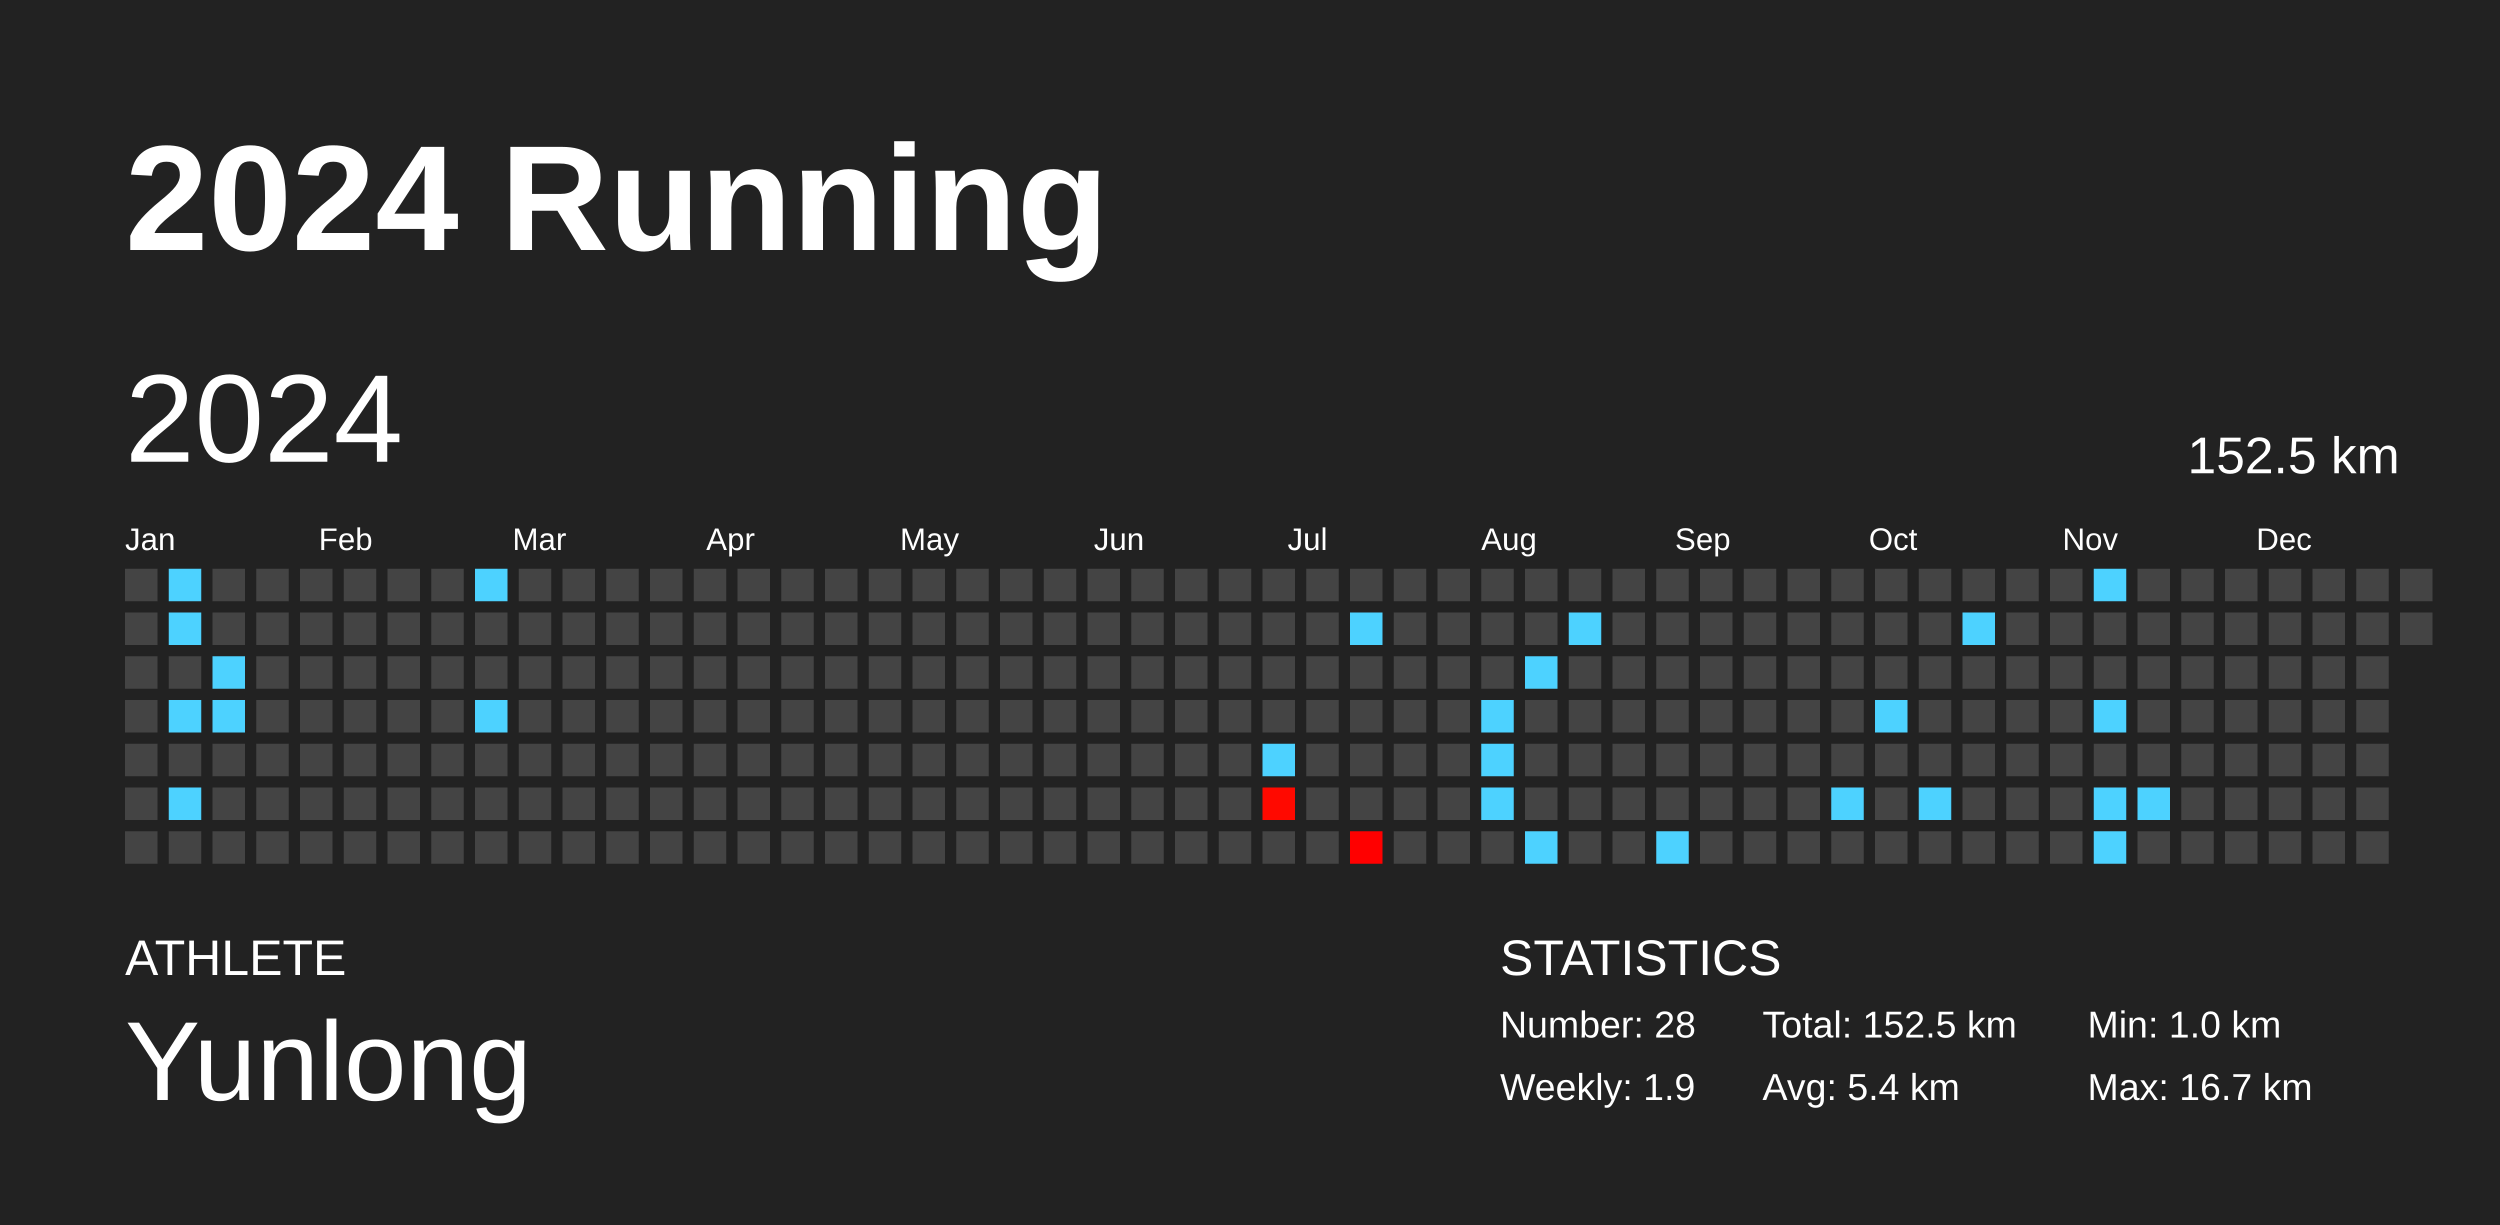
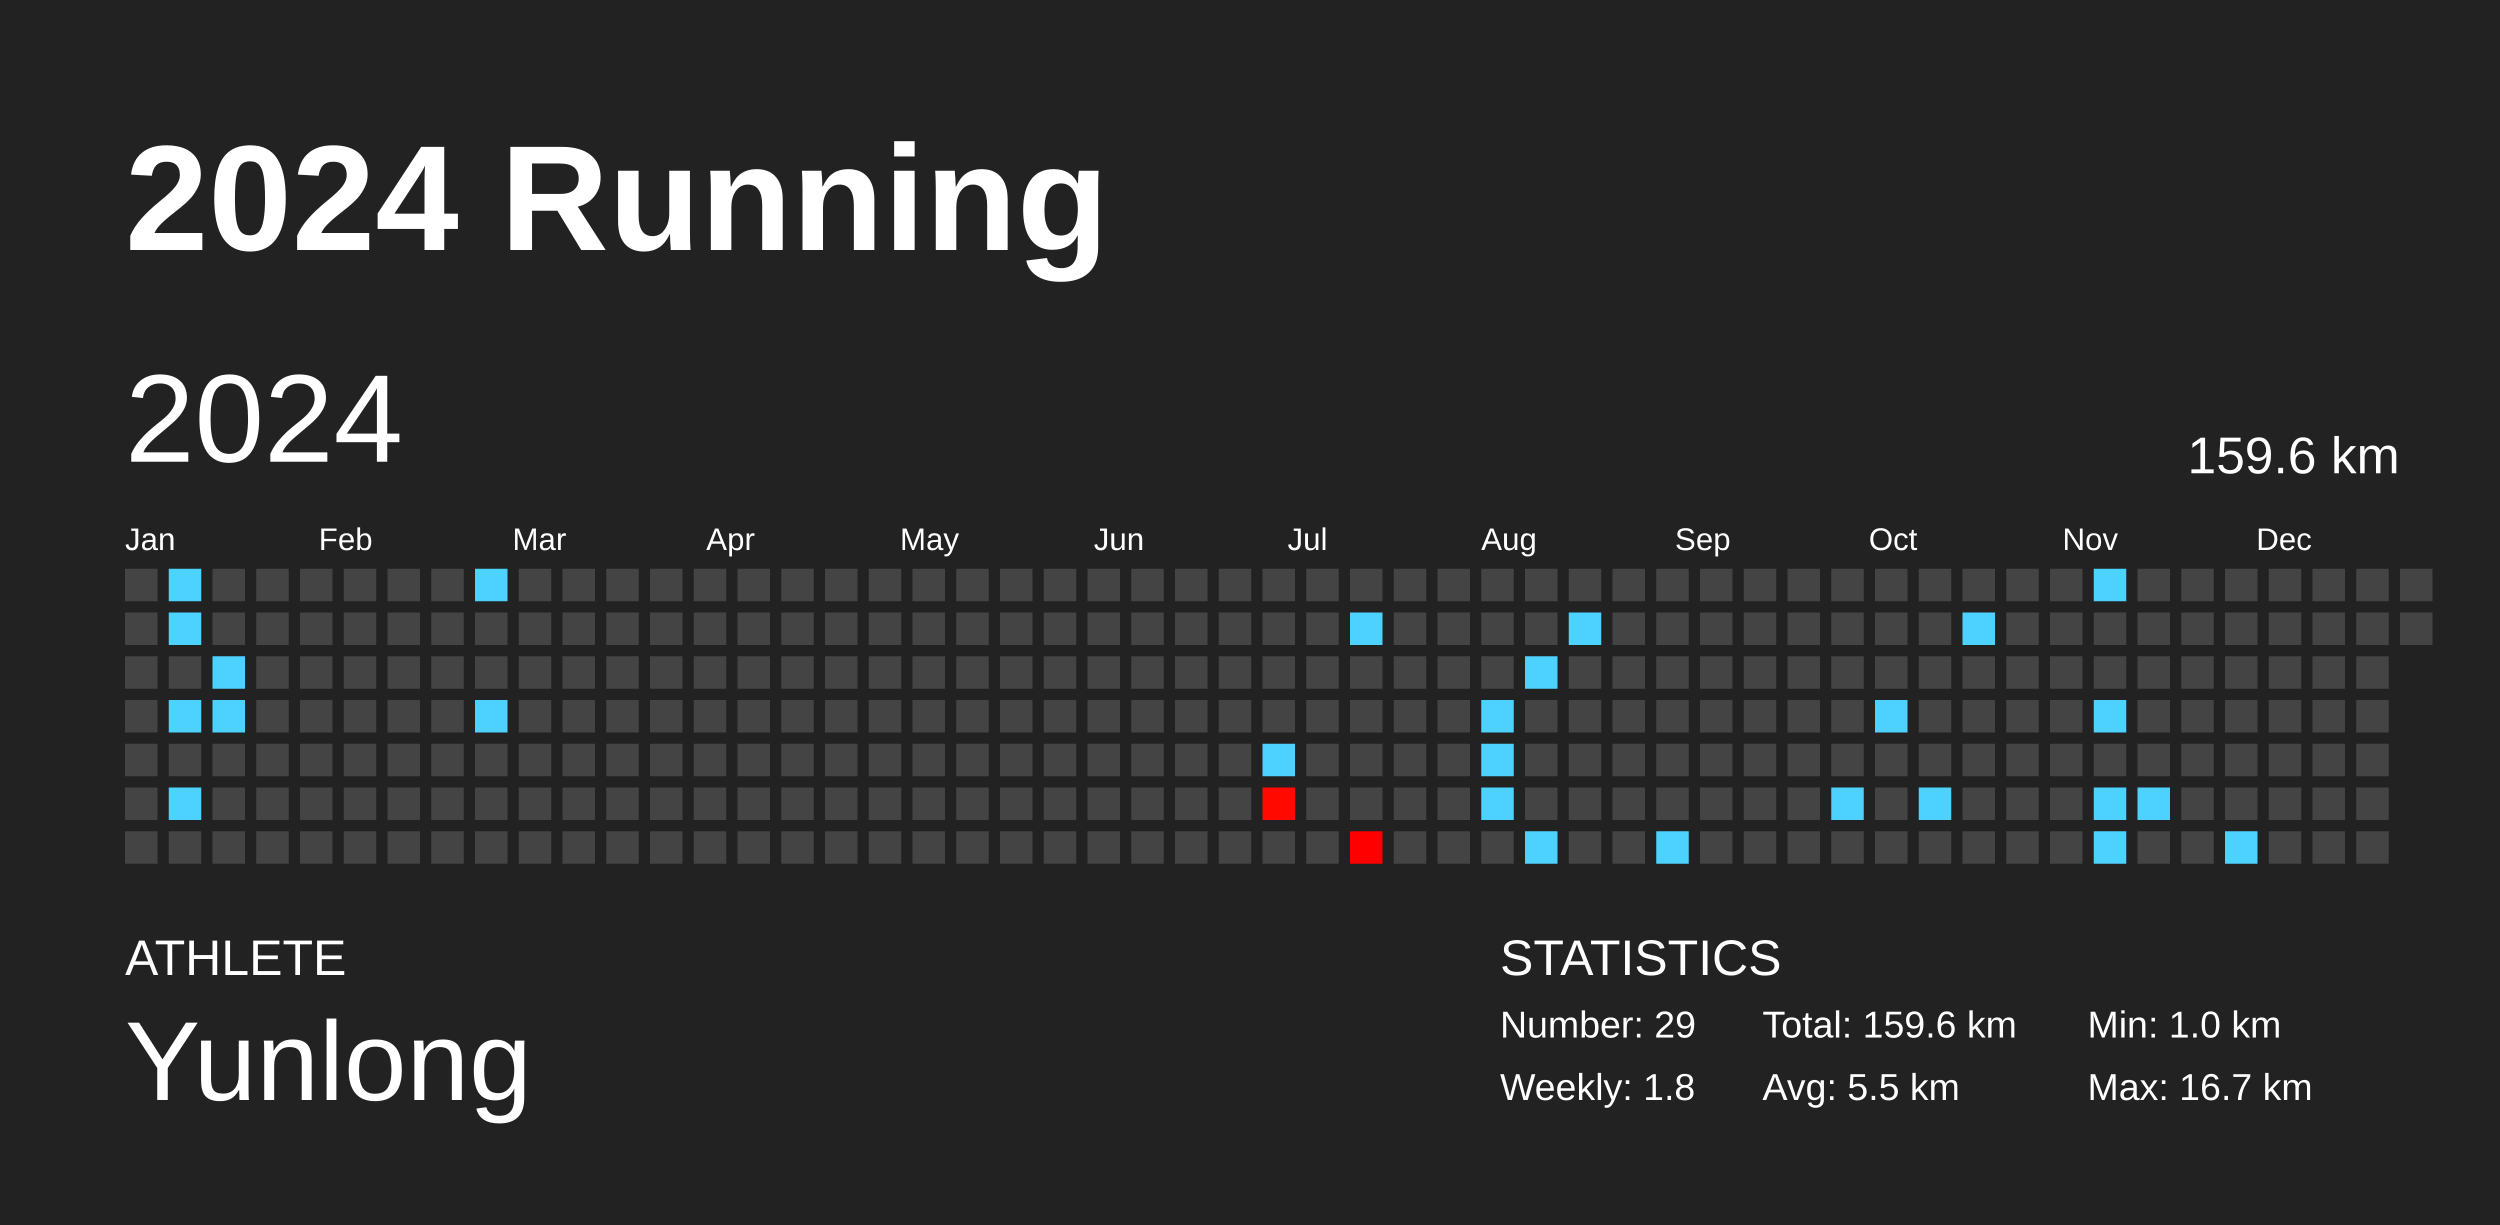
<svg xmlns="http://www.w3.org/2000/svg" baseProfile="full" height="98mm" version="1.1" viewBox="0,0,200,98" width="200mm">
  <defs />
  <rect fill="#222222" height="98" width="200" x="0" y="0" />
  <text fill="#FFFFFF" style="font-size:12px; font-family:Arial; font-weight:bold;" x="10" y="20">2024 Running</text>
  <text fill="#FFFFFF" style="font-size:4px; font-family:Arial" x="10" y="78">ATHLETE</text>
  <text fill="#FFFFFF" style="font-size:9px; font-family:Arial" x="10" y="88">Yunlong</text>
  <text fill="#FFFFFF" style="font-size:4px; font-family:Arial" x="120" y="78">STATISTICS</text>
-   <text fill="#FFFFFF" style="font-size:3px; font-family:Arial" x="120" y="83">Number: 28</text>
-   <text fill="#FFFFFF" style="font-size:3px; font-family:Arial" x="120" y="88">Weekly: 1.9</text>
-   <text fill="#FFFFFF" style="font-size:3px; font-family:Arial" x="141" y="83">Total: 152.5 km</text>
-   <text fill="#FFFFFF" style="font-size:3px; font-family:Arial" x="141" y="88">Avg: 5.4 km</text>
+   <text fill="#FFFFFF" style="font-size:3px; font-family:Arial" x="120" y="83">Number: 29</text>
+   <text fill="#FFFFFF" style="font-size:3px; font-family:Arial" x="120" y="88">Weekly: 1.8</text>
+   <text fill="#FFFFFF" style="font-size:3px; font-family:Arial" x="141" y="83">Total: 159.6 km</text>
+   <text fill="#FFFFFF" style="font-size:3px; font-family:Arial" x="141" y="88">Avg: 5.5 km</text>
  <text fill="#FFFFFF" style="font-size:3px; font-family:Arial" x="167" y="83">Min: 1.0 km</text>
  <text fill="#FFFFFF" style="font-size:3px; font-family:Arial" x="167" y="88">Max: 16.7 km</text>
  <text dominant-baseline="hanging" fill="#FFFFFF" style="font-size:10.0px; font-family:Arial;" x="10" y="30">2024</text>
-   <text dominant-baseline="hanging" fill="#FFFFFF" style="font-size:4.125px; font-family:Arial;" x="175" y="35">152.5 km</text>
+   <text dominant-baseline="hanging" fill="#FFFFFF" style="font-size:4.125px; font-family:Arial;" x="175" y="35">159.6 km</text>
  <text fill="#FFFFFF" style="font-size:2.5px; font-family:Arial" x="10.0" y="44">Jan</text>
  <text fill="#FFFFFF" style="font-size:2.5px; font-family:Arial" x="25.5" y="44">Feb</text>
  <text fill="#FFFFFF" style="font-size:2.5px; font-family:Arial" x="41.0" y="44">Mar</text>
  <text fill="#FFFFFF" style="font-size:2.5px; font-family:Arial" x="56.5" y="44">Apr</text>
  <text fill="#FFFFFF" style="font-size:2.5px; font-family:Arial" x="72.0" y="44">May</text>
  <text fill="#FFFFFF" style="font-size:2.5px; font-family:Arial" x="87.5" y="44">Jun</text>
  <text fill="#FFFFFF" style="font-size:2.5px; font-family:Arial" x="103.0" y="44">Jul</text>
  <text fill="#FFFFFF" style="font-size:2.5px; font-family:Arial" x="118.5" y="44">Aug</text>
  <text fill="#FFFFFF" style="font-size:2.5px; font-family:Arial" x="134.0" y="44">Sep</text>
  <text fill="#FFFFFF" style="font-size:2.5px; font-family:Arial" x="149.5" y="44">Oct</text>
  <text fill="#FFFFFF" style="font-size:2.5px; font-family:Arial" x="165.0" y="44">Nov</text>
  <text fill="#FFFFFF" style="font-size:2.5px; font-family:Arial" x="180.5" y="44">Dec</text>
  <rect fill="#444444" height="2.6" width="2.6" x="10.0" y="45.5" />
  <rect fill="#444444" height="2.6" width="2.6" x="10.0" y="49.0" />
  <rect fill="#444444" height="2.6" width="2.6" x="10.0" y="52.5" />
  <rect fill="#444444" height="2.6" width="2.6" x="10.0" y="56.0" />
  <rect fill="#444444" height="2.6" width="2.6" x="10.0" y="59.5" />
  <rect fill="#444444" height="2.6" width="2.6" x="10.0" y="63.0" />
  <rect fill="#444444" height="2.6" width="2.6" x="10.0" y="66.5" />
  <rect fill="#4dd2ff" height="2.6" width="2.6" x="13.5" y="45.5" />
  <rect fill="#4dd2ff" height="2.6" width="2.6" x="13.5" y="49.0" />
  <rect fill="#444444" height="2.6" width="2.6" x="13.5" y="52.5" />
  <rect fill="#4dd2ff" height="2.6" width="2.6" x="13.5" y="56.0" />
  <rect fill="#444444" height="2.6" width="2.6" x="13.5" y="59.5" />
  <rect fill="#4dd2ff" height="2.6" width="2.6" x="13.5" y="63.0" />
  <rect fill="#444444" height="2.6" width="2.6" x="13.5" y="66.5" />
  <rect fill="#444444" height="2.6" width="2.6" x="17.0" y="45.5" />
  <rect fill="#444444" height="2.6" width="2.6" x="17.0" y="49.0" />
  <rect fill="#4dd2ff" height="2.6" width="2.6" x="17.0" y="52.5" />
  <rect fill="#4dd2ff" height="2.6" width="2.6" x="17.0" y="56.0" />
  <rect fill="#444444" height="2.6" width="2.6" x="17.0" y="59.5" />
  <rect fill="#444444" height="2.6" width="2.6" x="17.0" y="63.0" />
  <rect fill="#444444" height="2.6" width="2.6" x="17.0" y="66.5" />
  <rect fill="#444444" height="2.6" width="2.6" x="20.5" y="45.5" />
  <rect fill="#444444" height="2.6" width="2.6" x="20.5" y="49.0" />
  <rect fill="#444444" height="2.6" width="2.6" x="20.5" y="52.5" />
  <rect fill="#444444" height="2.6" width="2.6" x="20.5" y="56.0" />
  <rect fill="#444444" height="2.6" width="2.6" x="20.5" y="59.5" />
  <rect fill="#444444" height="2.6" width="2.6" x="20.5" y="63.0" />
  <rect fill="#444444" height="2.6" width="2.6" x="20.5" y="66.5" />
  <rect fill="#444444" height="2.6" width="2.6" x="24.0" y="45.5" />
  <rect fill="#444444" height="2.6" width="2.6" x="24.0" y="49.0" />
  <rect fill="#444444" height="2.6" width="2.6" x="24.0" y="52.5" />
  <rect fill="#444444" height="2.6" width="2.6" x="24.0" y="56.0" />
  <rect fill="#444444" height="2.6" width="2.6" x="24.0" y="59.5" />
  <rect fill="#444444" height="2.6" width="2.6" x="24.0" y="63.0" />
  <rect fill="#444444" height="2.6" width="2.6" x="24.0" y="66.5" />
  <rect fill="#444444" height="2.6" width="2.6" x="27.5" y="45.5" />
  <rect fill="#444444" height="2.6" width="2.6" x="27.5" y="49.0" />
  <rect fill="#444444" height="2.6" width="2.6" x="27.5" y="52.5" />
  <rect fill="#444444" height="2.6" width="2.6" x="27.5" y="56.0" />
  <rect fill="#444444" height="2.6" width="2.6" x="27.5" y="59.5" />
  <rect fill="#444444" height="2.6" width="2.6" x="27.5" y="63.0" />
  <rect fill="#444444" height="2.6" width="2.6" x="27.5" y="66.5" />
  <rect fill="#444444" height="2.6" width="2.6" x="31.0" y="45.5" />
  <rect fill="#444444" height="2.6" width="2.6" x="31.0" y="49.0" />
  <rect fill="#444444" height="2.6" width="2.6" x="31.0" y="52.5" />
  <rect fill="#444444" height="2.6" width="2.6" x="31.0" y="56.0" />
  <rect fill="#444444" height="2.6" width="2.6" x="31.0" y="59.5" />
  <rect fill="#444444" height="2.6" width="2.6" x="31.0" y="63.0" />
  <rect fill="#444444" height="2.6" width="2.6" x="31.0" y="66.5" />
  <rect fill="#444444" height="2.6" width="2.6" x="34.5" y="45.5" />
  <rect fill="#444444" height="2.6" width="2.6" x="34.5" y="49.0" />
  <rect fill="#444444" height="2.6" width="2.6" x="34.5" y="52.5" />
  <rect fill="#444444" height="2.6" width="2.6" x="34.5" y="56.0" />
  <rect fill="#444444" height="2.6" width="2.6" x="34.5" y="59.5" />
  <rect fill="#444444" height="2.6" width="2.6" x="34.5" y="63.0" />
  <rect fill="#444444" height="2.6" width="2.6" x="34.5" y="66.5" />
  <rect fill="#4dd2ff" height="2.6" width="2.6" x="38.0" y="45.5" />
  <rect fill="#444444" height="2.6" width="2.6" x="38.0" y="49.0" />
  <rect fill="#444444" height="2.6" width="2.6" x="38.0" y="52.5" />
  <rect fill="#4dd2ff" height="2.6" width="2.6" x="38.0" y="56.0" />
  <rect fill="#444444" height="2.6" width="2.6" x="38.0" y="59.5" />
  <rect fill="#444444" height="2.6" width="2.6" x="38.0" y="63.0" />
  <rect fill="#444444" height="2.6" width="2.6" x="38.0" y="66.5" />
  <rect fill="#444444" height="2.6" width="2.6" x="41.5" y="45.5" />
  <rect fill="#444444" height="2.6" width="2.6" x="41.5" y="49.0" />
  <rect fill="#444444" height="2.6" width="2.6" x="41.5" y="52.5" />
  <rect fill="#444444" height="2.6" width="2.6" x="41.5" y="56.0" />
  <rect fill="#444444" height="2.6" width="2.6" x="41.5" y="59.5" />
  <rect fill="#444444" height="2.6" width="2.6" x="41.5" y="63.0" />
  <rect fill="#444444" height="2.6" width="2.6" x="41.5" y="66.5" />
  <rect fill="#444444" height="2.6" width="2.6" x="45.0" y="45.5" />
  <rect fill="#444444" height="2.6" width="2.6" x="45.0" y="49.0" />
  <rect fill="#444444" height="2.6" width="2.6" x="45.0" y="52.5" />
  <rect fill="#444444" height="2.6" width="2.6" x="45.0" y="56.0" />
  <rect fill="#444444" height="2.6" width="2.6" x="45.0" y="59.5" />
  <rect fill="#444444" height="2.6" width="2.6" x="45.0" y="63.0" />
  <rect fill="#444444" height="2.6" width="2.6" x="45.0" y="66.5" />
  <rect fill="#444444" height="2.6" width="2.6" x="48.5" y="45.5" />
  <rect fill="#444444" height="2.6" width="2.6" x="48.5" y="49.0" />
  <rect fill="#444444" height="2.6" width="2.6" x="48.5" y="52.5" />
  <rect fill="#444444" height="2.6" width="2.6" x="48.5" y="56.0" />
  <rect fill="#444444" height="2.6" width="2.6" x="48.5" y="59.5" />
  <rect fill="#444444" height="2.6" width="2.6" x="48.5" y="63.0" />
  <rect fill="#444444" height="2.6" width="2.6" x="48.5" y="66.5" />
  <rect fill="#444444" height="2.6" width="2.6" x="52.0" y="45.5" />
  <rect fill="#444444" height="2.6" width="2.6" x="52.0" y="49.0" />
  <rect fill="#444444" height="2.6" width="2.6" x="52.0" y="52.5" />
  <rect fill="#444444" height="2.6" width="2.6" x="52.0" y="56.0" />
  <rect fill="#444444" height="2.6" width="2.6" x="52.0" y="59.5" />
  <rect fill="#444444" height="2.6" width="2.6" x="52.0" y="63.0" />
  <rect fill="#444444" height="2.6" width="2.6" x="52.0" y="66.5" />
  <rect fill="#444444" height="2.6" width="2.6" x="55.5" y="45.5" />
  <rect fill="#444444" height="2.6" width="2.6" x="55.5" y="49.0" />
  <rect fill="#444444" height="2.6" width="2.6" x="55.5" y="52.5" />
  <rect fill="#444444" height="2.6" width="2.6" x="55.5" y="56.0" />
  <rect fill="#444444" height="2.6" width="2.6" x="55.5" y="59.5" />
  <rect fill="#444444" height="2.6" width="2.6" x="55.5" y="63.0" />
  <rect fill="#444444" height="2.6" width="2.6" x="55.5" y="66.5" />
  <rect fill="#444444" height="2.6" width="2.6" x="59.0" y="45.5" />
  <rect fill="#444444" height="2.6" width="2.6" x="59.0" y="49.0" />
  <rect fill="#444444" height="2.6" width="2.6" x="59.0" y="52.5" />
  <rect fill="#444444" height="2.6" width="2.6" x="59.0" y="56.0" />
  <rect fill="#444444" height="2.6" width="2.6" x="59.0" y="59.5" />
  <rect fill="#444444" height="2.6" width="2.6" x="59.0" y="63.0" />
  <rect fill="#444444" height="2.6" width="2.6" x="59.0" y="66.5" />
  <rect fill="#444444" height="2.6" width="2.6" x="62.5" y="45.5" />
  <rect fill="#444444" height="2.6" width="2.6" x="62.5" y="49.0" />
  <rect fill="#444444" height="2.6" width="2.6" x="62.5" y="52.5" />
  <rect fill="#444444" height="2.6" width="2.6" x="62.5" y="56.0" />
  <rect fill="#444444" height="2.6" width="2.6" x="62.5" y="59.5" />
  <rect fill="#444444" height="2.6" width="2.6" x="62.5" y="63.0" />
  <rect fill="#444444" height="2.6" width="2.6" x="62.5" y="66.5" />
  <rect fill="#444444" height="2.6" width="2.6" x="66.0" y="45.5" />
  <rect fill="#444444" height="2.6" width="2.6" x="66.0" y="49.0" />
  <rect fill="#444444" height="2.6" width="2.6" x="66.0" y="52.5" />
  <rect fill="#444444" height="2.6" width="2.6" x="66.0" y="56.0" />
  <rect fill="#444444" height="2.6" width="2.6" x="66.0" y="59.5" />
  <rect fill="#444444" height="2.6" width="2.6" x="66.0" y="63.0" />
  <rect fill="#444444" height="2.6" width="2.6" x="66.0" y="66.5" />
  <rect fill="#444444" height="2.6" width="2.6" x="69.5" y="45.5" />
  <rect fill="#444444" height="2.6" width="2.6" x="69.5" y="49.0" />
  <rect fill="#444444" height="2.6" width="2.6" x="69.5" y="52.5" />
  <rect fill="#444444" height="2.6" width="2.6" x="69.5" y="56.0" />
  <rect fill="#444444" height="2.6" width="2.6" x="69.5" y="59.5" />
  <rect fill="#444444" height="2.6" width="2.6" x="69.5" y="63.0" />
  <rect fill="#444444" height="2.6" width="2.6" x="69.5" y="66.5" />
  <rect fill="#444444" height="2.6" width="2.6" x="73.0" y="45.5" />
  <rect fill="#444444" height="2.6" width="2.6" x="73.0" y="49.0" />
  <rect fill="#444444" height="2.6" width="2.6" x="73.0" y="52.5" />
  <rect fill="#444444" height="2.6" width="2.6" x="73.0" y="56.0" />
  <rect fill="#444444" height="2.6" width="2.6" x="73.0" y="59.5" />
  <rect fill="#444444" height="2.6" width="2.6" x="73.0" y="63.0" />
  <rect fill="#444444" height="2.6" width="2.6" x="73.0" y="66.5" />
  <rect fill="#444444" height="2.6" width="2.6" x="76.5" y="45.5" />
  <rect fill="#444444" height="2.6" width="2.6" x="76.5" y="49.0" />
  <rect fill="#444444" height="2.6" width="2.6" x="76.5" y="52.5" />
  <rect fill="#444444" height="2.6" width="2.6" x="76.5" y="56.0" />
  <rect fill="#444444" height="2.6" width="2.6" x="76.5" y="59.5" />
  <rect fill="#444444" height="2.6" width="2.6" x="76.5" y="63.0" />
  <rect fill="#444444" height="2.6" width="2.6" x="76.5" y="66.5" />
  <rect fill="#444444" height="2.6" width="2.6" x="80.0" y="45.5" />
  <rect fill="#444444" height="2.6" width="2.6" x="80.0" y="49.0" />
  <rect fill="#444444" height="2.6" width="2.6" x="80.0" y="52.5" />
  <rect fill="#444444" height="2.6" width="2.6" x="80.0" y="56.0" />
  <rect fill="#444444" height="2.6" width="2.6" x="80.0" y="59.5" />
  <rect fill="#444444" height="2.6" width="2.6" x="80.0" y="63.0" />
  <rect fill="#444444" height="2.6" width="2.6" x="80.0" y="66.5" />
  <rect fill="#444444" height="2.6" width="2.6" x="83.5" y="45.5" />
  <rect fill="#444444" height="2.6" width="2.6" x="83.5" y="49.0" />
  <rect fill="#444444" height="2.6" width="2.6" x="83.5" y="52.5" />
  <rect fill="#444444" height="2.6" width="2.6" x="83.5" y="56.0" />
  <rect fill="#444444" height="2.6" width="2.6" x="83.5" y="59.5" />
  <rect fill="#444444" height="2.6" width="2.6" x="83.5" y="63.0" />
  <rect fill="#444444" height="2.6" width="2.6" x="83.5" y="66.5" />
  <rect fill="#444444" height="2.6" width="2.6" x="87.0" y="45.5" />
  <rect fill="#444444" height="2.6" width="2.6" x="87.0" y="49.0" />
  <rect fill="#444444" height="2.6" width="2.6" x="87.0" y="52.5" />
  <rect fill="#444444" height="2.6" width="2.6" x="87.0" y="56.0" />
  <rect fill="#444444" height="2.6" width="2.6" x="87.0" y="59.5" />
  <rect fill="#444444" height="2.6" width="2.6" x="87.0" y="63.0" />
  <rect fill="#444444" height="2.6" width="2.6" x="87.0" y="66.5" />
  <rect fill="#444444" height="2.6" width="2.6" x="90.5" y="45.5" />
  <rect fill="#444444" height="2.6" width="2.6" x="90.5" y="49.0" />
  <rect fill="#444444" height="2.6" width="2.6" x="90.5" y="52.5" />
  <rect fill="#444444" height="2.6" width="2.6" x="90.5" y="56.0" />
  <rect fill="#444444" height="2.6" width="2.6" x="90.5" y="59.5" />
  <rect fill="#444444" height="2.6" width="2.6" x="90.5" y="63.0" />
  <rect fill="#444444" height="2.6" width="2.6" x="90.5" y="66.5" />
  <rect fill="#444444" height="2.6" width="2.6" x="94.0" y="45.5" />
  <rect fill="#444444" height="2.6" width="2.6" x="94.0" y="49.0" />
  <rect fill="#444444" height="2.6" width="2.6" x="94.0" y="52.5" />
  <rect fill="#444444" height="2.6" width="2.6" x="94.0" y="56.0" />
  <rect fill="#444444" height="2.6" width="2.6" x="94.0" y="59.5" />
  <rect fill="#444444" height="2.6" width="2.6" x="94.0" y="63.0" />
  <rect fill="#444444" height="2.6" width="2.6" x="94.0" y="66.5" />
  <rect fill="#444444" height="2.6" width="2.6" x="97.5" y="45.5" />
  <rect fill="#444444" height="2.6" width="2.6" x="97.5" y="49.0" />
  <rect fill="#444444" height="2.6" width="2.6" x="97.5" y="52.5" />
  <rect fill="#444444" height="2.6" width="2.6" x="97.5" y="56.0" />
  <rect fill="#444444" height="2.6" width="2.6" x="97.5" y="59.5" />
  <rect fill="#444444" height="2.6" width="2.6" x="97.5" y="63.0" />
  <rect fill="#444444" height="2.6" width="2.6" x="97.5" y="66.5" />
  <rect fill="#444444" height="2.6" width="2.6" x="101.0" y="45.5" />
  <rect fill="#444444" height="2.6" width="2.6" x="101.0" y="49.0" />
  <rect fill="#444444" height="2.6" width="2.6" x="101.0" y="52.5" />
  <rect fill="#444444" height="2.6" width="2.6" x="101.0" y="56.0" />
  <rect fill="#4dd2ff" height="2.6" width="2.6" x="101.0" y="59.5" />
  <rect fill="#ff0900" height="2.6" width="2.6" x="101.0" y="63.0" />
  <rect fill="#444444" height="2.6" width="2.6" x="101.0" y="66.5" />
  <rect fill="#444444" height="2.6" width="2.6" x="104.5" y="45.5" />
  <rect fill="#444444" height="2.6" width="2.6" x="104.5" y="49.0" />
  <rect fill="#444444" height="2.6" width="2.6" x="104.5" y="52.5" />
  <rect fill="#444444" height="2.6" width="2.6" x="104.5" y="56.0" />
  <rect fill="#444444" height="2.6" width="2.6" x="104.5" y="59.5" />
  <rect fill="#444444" height="2.6" width="2.6" x="104.5" y="63.0" />
  <rect fill="#444444" height="2.6" width="2.6" x="104.5" y="66.5" />
  <rect fill="#444444" height="2.6" width="2.6" x="108.0" y="45.5" />
  <rect fill="#4dd2ff" height="2.6" width="2.6" x="108.0" y="49.0" />
  <rect fill="#444444" height="2.6" width="2.6" x="108.0" y="52.5" />
  <rect fill="#444444" height="2.6" width="2.6" x="108.0" y="56.0" />
  <rect fill="#444444" height="2.6" width="2.6" x="108.0" y="59.5" />
  <rect fill="#444444" height="2.6" width="2.6" x="108.0" y="63.0" />
  <rect fill="#ff0000" height="2.6" width="2.6" x="108.0" y="66.5" />
  <rect fill="#444444" height="2.6" width="2.6" x="111.5" y="45.5" />
  <rect fill="#444444" height="2.6" width="2.6" x="111.5" y="49.0" />
  <rect fill="#444444" height="2.6" width="2.6" x="111.5" y="52.5" />
  <rect fill="#444444" height="2.6" width="2.6" x="111.5" y="56.0" />
  <rect fill="#444444" height="2.6" width="2.6" x="111.5" y="59.5" />
  <rect fill="#444444" height="2.6" width="2.6" x="111.5" y="63.0" />
  <rect fill="#444444" height="2.6" width="2.6" x="111.5" y="66.5" />
  <rect fill="#444444" height="2.6" width="2.6" x="115.0" y="45.5" />
  <rect fill="#444444" height="2.6" width="2.6" x="115.0" y="49.0" />
  <rect fill="#444444" height="2.6" width="2.6" x="115.0" y="52.5" />
  <rect fill="#444444" height="2.6" width="2.6" x="115.0" y="56.0" />
  <rect fill="#444444" height="2.6" width="2.6" x="115.0" y="59.5" />
  <rect fill="#444444" height="2.6" width="2.6" x="115.0" y="63.0" />
  <rect fill="#444444" height="2.6" width="2.6" x="115.0" y="66.5" />
  <rect fill="#444444" height="2.6" width="2.6" x="118.5" y="45.5" />
  <rect fill="#444444" height="2.6" width="2.6" x="118.5" y="49.0" />
  <rect fill="#444444" height="2.6" width="2.6" x="118.5" y="52.5" />
  <rect fill="#4dd2ff" height="2.6" width="2.6" x="118.5" y="56.0" />
  <rect fill="#4dd2ff" height="2.6" width="2.6" x="118.5" y="59.5" />
  <rect fill="#4dd2ff" height="2.6" width="2.6" x="118.5" y="63.0" />
  <rect fill="#444444" height="2.6" width="2.6" x="118.5" y="66.5" />
  <rect fill="#444444" height="2.6" width="2.6" x="122.0" y="45.5" />
  <rect fill="#444444" height="2.6" width="2.6" x="122.0" y="49.0" />
  <rect fill="#4dd2ff" height="2.6" width="2.6" x="122.0" y="52.5" />
  <rect fill="#444444" height="2.6" width="2.6" x="122.0" y="56.0" />
  <rect fill="#444444" height="2.6" width="2.6" x="122.0" y="59.5" />
  <rect fill="#444444" height="2.6" width="2.6" x="122.0" y="63.0" />
  <rect fill="#4dd2ff" height="2.6" width="2.6" x="122.0" y="66.5" />
  <rect fill="#444444" height="2.6" width="2.6" x="125.5" y="45.5" />
  <rect fill="#4dd2ff" height="2.6" width="2.6" x="125.5" y="49.0" />
  <rect fill="#444444" height="2.6" width="2.6" x="125.5" y="52.5" />
  <rect fill="#444444" height="2.6" width="2.6" x="125.5" y="56.0" />
  <rect fill="#444444" height="2.6" width="2.6" x="125.5" y="59.5" />
  <rect fill="#444444" height="2.6" width="2.6" x="125.5" y="63.0" />
  <rect fill="#444444" height="2.6" width="2.6" x="125.5" y="66.5" />
  <rect fill="#444444" height="2.6" width="2.6" x="129.0" y="45.5" />
  <rect fill="#444444" height="2.6" width="2.6" x="129.0" y="49.0" />
  <rect fill="#444444" height="2.6" width="2.6" x="129.0" y="52.5" />
  <rect fill="#444444" height="2.6" width="2.6" x="129.0" y="56.0" />
  <rect fill="#444444" height="2.6" width="2.6" x="129.0" y="59.5" />
  <rect fill="#444444" height="2.6" width="2.6" x="129.0" y="63.0" />
  <rect fill="#444444" height="2.6" width="2.6" x="129.0" y="66.5" />
  <rect fill="#444444" height="2.6" width="2.6" x="132.5" y="45.5" />
  <rect fill="#444444" height="2.6" width="2.6" x="132.5" y="49.0" />
  <rect fill="#444444" height="2.6" width="2.6" x="132.5" y="52.5" />
  <rect fill="#444444" height="2.6" width="2.6" x="132.5" y="56.0" />
  <rect fill="#444444" height="2.6" width="2.6" x="132.5" y="59.5" />
  <rect fill="#444444" height="2.6" width="2.6" x="132.5" y="63.0" />
  <rect fill="#4dd2ff" height="2.6" width="2.6" x="132.5" y="66.5" />
  <rect fill="#444444" height="2.6" width="2.6" x="136.0" y="45.5" />
  <rect fill="#444444" height="2.6" width="2.6" x="136.0" y="49.0" />
  <rect fill="#444444" height="2.6" width="2.6" x="136.0" y="52.5" />
  <rect fill="#444444" height="2.6" width="2.6" x="136.0" y="56.0" />
  <rect fill="#444444" height="2.6" width="2.6" x="136.0" y="59.5" />
  <rect fill="#444444" height="2.6" width="2.6" x="136.0" y="63.0" />
  <rect fill="#444444" height="2.6" width="2.6" x="136.0" y="66.5" />
  <rect fill="#444444" height="2.6" width="2.6" x="139.5" y="45.5" />
  <rect fill="#444444" height="2.6" width="2.6" x="139.5" y="49.0" />
  <rect fill="#444444" height="2.6" width="2.6" x="139.5" y="52.5" />
  <rect fill="#444444" height="2.6" width="2.6" x="139.5" y="56.0" />
  <rect fill="#444444" height="2.6" width="2.6" x="139.5" y="59.5" />
  <rect fill="#444444" height="2.6" width="2.6" x="139.5" y="63.0" />
  <rect fill="#444444" height="2.6" width="2.6" x="139.5" y="66.5" />
  <rect fill="#444444" height="2.6" width="2.6" x="143.0" y="45.5" />
  <rect fill="#444444" height="2.6" width="2.6" x="143.0" y="49.0" />
  <rect fill="#444444" height="2.6" width="2.6" x="143.0" y="52.5" />
  <rect fill="#444444" height="2.6" width="2.6" x="143.0" y="56.0" />
  <rect fill="#444444" height="2.6" width="2.6" x="143.0" y="59.5" />
  <rect fill="#444444" height="2.6" width="2.6" x="143.0" y="63.0" />
  <rect fill="#444444" height="2.6" width="2.6" x="143.0" y="66.5" />
  <rect fill="#444444" height="2.6" width="2.6" x="146.5" y="45.5" />
  <rect fill="#444444" height="2.6" width="2.6" x="146.5" y="49.0" />
  <rect fill="#444444" height="2.6" width="2.6" x="146.5" y="52.5" />
  <rect fill="#444444" height="2.6" width="2.6" x="146.5" y="56.0" />
  <rect fill="#444444" height="2.6" width="2.6" x="146.5" y="59.5" />
  <rect fill="#4dd2ff" height="2.6" width="2.6" x="146.5" y="63.0" />
  <rect fill="#444444" height="2.6" width="2.6" x="146.5" y="66.5" />
  <rect fill="#444444" height="2.6" width="2.6" x="150.0" y="45.5" />
  <rect fill="#444444" height="2.6" width="2.6" x="150.0" y="49.0" />
  <rect fill="#444444" height="2.6" width="2.6" x="150.0" y="52.5" />
  <rect fill="#4dd2ff" height="2.6" width="2.6" x="150.0" y="56.0" />
  <rect fill="#444444" height="2.6" width="2.6" x="150.0" y="59.5" />
  <rect fill="#444444" height="2.6" width="2.6" x="150.0" y="63.0" />
  <rect fill="#444444" height="2.6" width="2.6" x="150.0" y="66.5" />
  <rect fill="#444444" height="2.6" width="2.6" x="153.5" y="45.5" />
  <rect fill="#444444" height="2.6" width="2.6" x="153.5" y="49.0" />
  <rect fill="#444444" height="2.6" width="2.6" x="153.5" y="52.5" />
  <rect fill="#444444" height="2.6" width="2.6" x="153.5" y="56.0" />
  <rect fill="#444444" height="2.6" width="2.6" x="153.5" y="59.5" />
  <rect fill="#4dd2ff" height="2.6" width="2.6" x="153.5" y="63.0" />
  <rect fill="#444444" height="2.6" width="2.6" x="153.5" y="66.5" />
  <rect fill="#444444" height="2.6" width="2.6" x="157.0" y="45.5" />
  <rect fill="#4dd2ff" height="2.6" width="2.6" x="157.0" y="49.0" />
  <rect fill="#444444" height="2.6" width="2.6" x="157.0" y="52.5" />
  <rect fill="#444444" height="2.6" width="2.6" x="157.0" y="56.0" />
  <rect fill="#444444" height="2.6" width="2.6" x="157.0" y="59.5" />
  <rect fill="#444444" height="2.6" width="2.6" x="157.0" y="63.0" />
  <rect fill="#444444" height="2.6" width="2.6" x="157.0" y="66.5" />
  <rect fill="#444444" height="2.6" width="2.6" x="160.5" y="45.5" />
  <rect fill="#444444" height="2.6" width="2.6" x="160.5" y="49.0" />
  <rect fill="#444444" height="2.6" width="2.6" x="160.5" y="52.5" />
  <rect fill="#444444" height="2.6" width="2.6" x="160.5" y="56.0" />
  <rect fill="#444444" height="2.6" width="2.6" x="160.5" y="59.5" />
  <rect fill="#444444" height="2.6" width="2.6" x="160.5" y="63.0" />
  <rect fill="#444444" height="2.6" width="2.6" x="160.5" y="66.5" />
  <rect fill="#444444" height="2.6" width="2.6" x="164.0" y="45.5" />
  <rect fill="#444444" height="2.6" width="2.6" x="164.0" y="49.0" />
  <rect fill="#444444" height="2.6" width="2.6" x="164.0" y="52.5" />
  <rect fill="#444444" height="2.6" width="2.6" x="164.0" y="56.0" />
  <rect fill="#444444" height="2.6" width="2.6" x="164.0" y="59.5" />
  <rect fill="#444444" height="2.6" width="2.6" x="164.0" y="63.0" />
  <rect fill="#444444" height="2.6" width="2.6" x="164.0" y="66.5" />
  <rect fill="#4dd2ff" height="2.6" width="2.6" x="167.5" y="45.5" />
  <rect fill="#444444" height="2.6" width="2.6" x="167.5" y="49.0" />
  <rect fill="#444444" height="2.6" width="2.6" x="167.5" y="52.5" />
  <rect fill="#4dd2ff" height="2.6" width="2.6" x="167.5" y="56.0" />
  <rect fill="#444444" height="2.6" width="2.6" x="167.5" y="59.5" />
  <rect fill="#4dd2ff" height="2.6" width="2.6" x="167.5" y="63.0" />
  <rect fill="#4dd2ff" height="2.6" width="2.6" x="167.5" y="66.5" />
  <rect fill="#444444" height="2.6" width="2.6" x="171.0" y="45.5" />
  <rect fill="#444444" height="2.6" width="2.6" x="171.0" y="49.0" />
  <rect fill="#444444" height="2.6" width="2.6" x="171.0" y="52.5" />
  <rect fill="#444444" height="2.6" width="2.6" x="171.0" y="56.0" />
  <rect fill="#444444" height="2.6" width="2.6" x="171.0" y="59.5" />
  <rect fill="#4dd2ff" height="2.6" width="2.6" x="171.0" y="63.0" />
  <rect fill="#444444" height="2.6" width="2.6" x="171.0" y="66.5" />
  <rect fill="#444444" height="2.6" width="2.6" x="174.5" y="45.5" />
  <rect fill="#444444" height="2.6" width="2.6" x="174.5" y="49.0" />
  <rect fill="#444444" height="2.6" width="2.6" x="174.5" y="52.5" />
  <rect fill="#444444" height="2.6" width="2.6" x="174.5" y="56.0" />
  <rect fill="#444444" height="2.6" width="2.6" x="174.5" y="59.5" />
  <rect fill="#444444" height="2.6" width="2.6" x="174.5" y="63.0" />
  <rect fill="#444444" height="2.6" width="2.6" x="174.5" y="66.5" />
  <rect fill="#444444" height="2.6" width="2.6" x="178.0" y="45.5" />
  <rect fill="#444444" height="2.6" width="2.6" x="178.0" y="49.0" />
  <rect fill="#444444" height="2.6" width="2.6" x="178.0" y="52.5" />
  <rect fill="#444444" height="2.6" width="2.6" x="178.0" y="56.0" />
  <rect fill="#444444" height="2.6" width="2.6" x="178.0" y="59.5" />
  <rect fill="#444444" height="2.6" width="2.6" x="178.0" y="63.0" />
-   <rect fill="#444444" height="2.6" width="2.6" x="178.0" y="66.5" />
+   <rect fill="#4dd2ff" height="2.6" width="2.6" x="178.0" y="66.5" />
  <rect fill="#444444" height="2.6" width="2.6" x="181.5" y="45.5" />
  <rect fill="#444444" height="2.6" width="2.6" x="181.5" y="49.0" />
  <rect fill="#444444" height="2.6" width="2.6" x="181.5" y="52.5" />
  <rect fill="#444444" height="2.6" width="2.6" x="181.5" y="56.0" />
  <rect fill="#444444" height="2.6" width="2.6" x="181.5" y="59.5" />
  <rect fill="#444444" height="2.6" width="2.6" x="181.5" y="63.0" />
  <rect fill="#444444" height="2.6" width="2.6" x="181.5" y="66.5" />
  <rect fill="#444444" height="2.6" width="2.6" x="185.0" y="45.5" />
  <rect fill="#444444" height="2.6" width="2.6" x="185.0" y="49.0" />
  <rect fill="#444444" height="2.6" width="2.6" x="185.0" y="52.5" />
  <rect fill="#444444" height="2.6" width="2.6" x="185.0" y="56.0" />
  <rect fill="#444444" height="2.6" width="2.6" x="185.0" y="59.5" />
  <rect fill="#444444" height="2.6" width="2.6" x="185.0" y="63.0" />
  <rect fill="#444444" height="2.6" width="2.6" x="185.0" y="66.5" />
  <rect fill="#444444" height="2.6" width="2.6" x="188.5" y="45.5" />
  <rect fill="#444444" height="2.6" width="2.6" x="188.5" y="49.0" />
  <rect fill="#444444" height="2.6" width="2.6" x="188.5" y="52.5" />
  <rect fill="#444444" height="2.6" width="2.6" x="188.5" y="56.0" />
  <rect fill="#444444" height="2.6" width="2.6" x="188.5" y="59.5" />
  <rect fill="#444444" height="2.6" width="2.6" x="188.5" y="63.0" />
  <rect fill="#444444" height="2.6" width="2.6" x="188.5" y="66.5" />
  <rect fill="#444444" height="2.6" width="2.6" x="192.0" y="45.5" />
  <rect fill="#444444" height="2.6" width="2.6" x="192.0" y="49.0" />
</svg>
